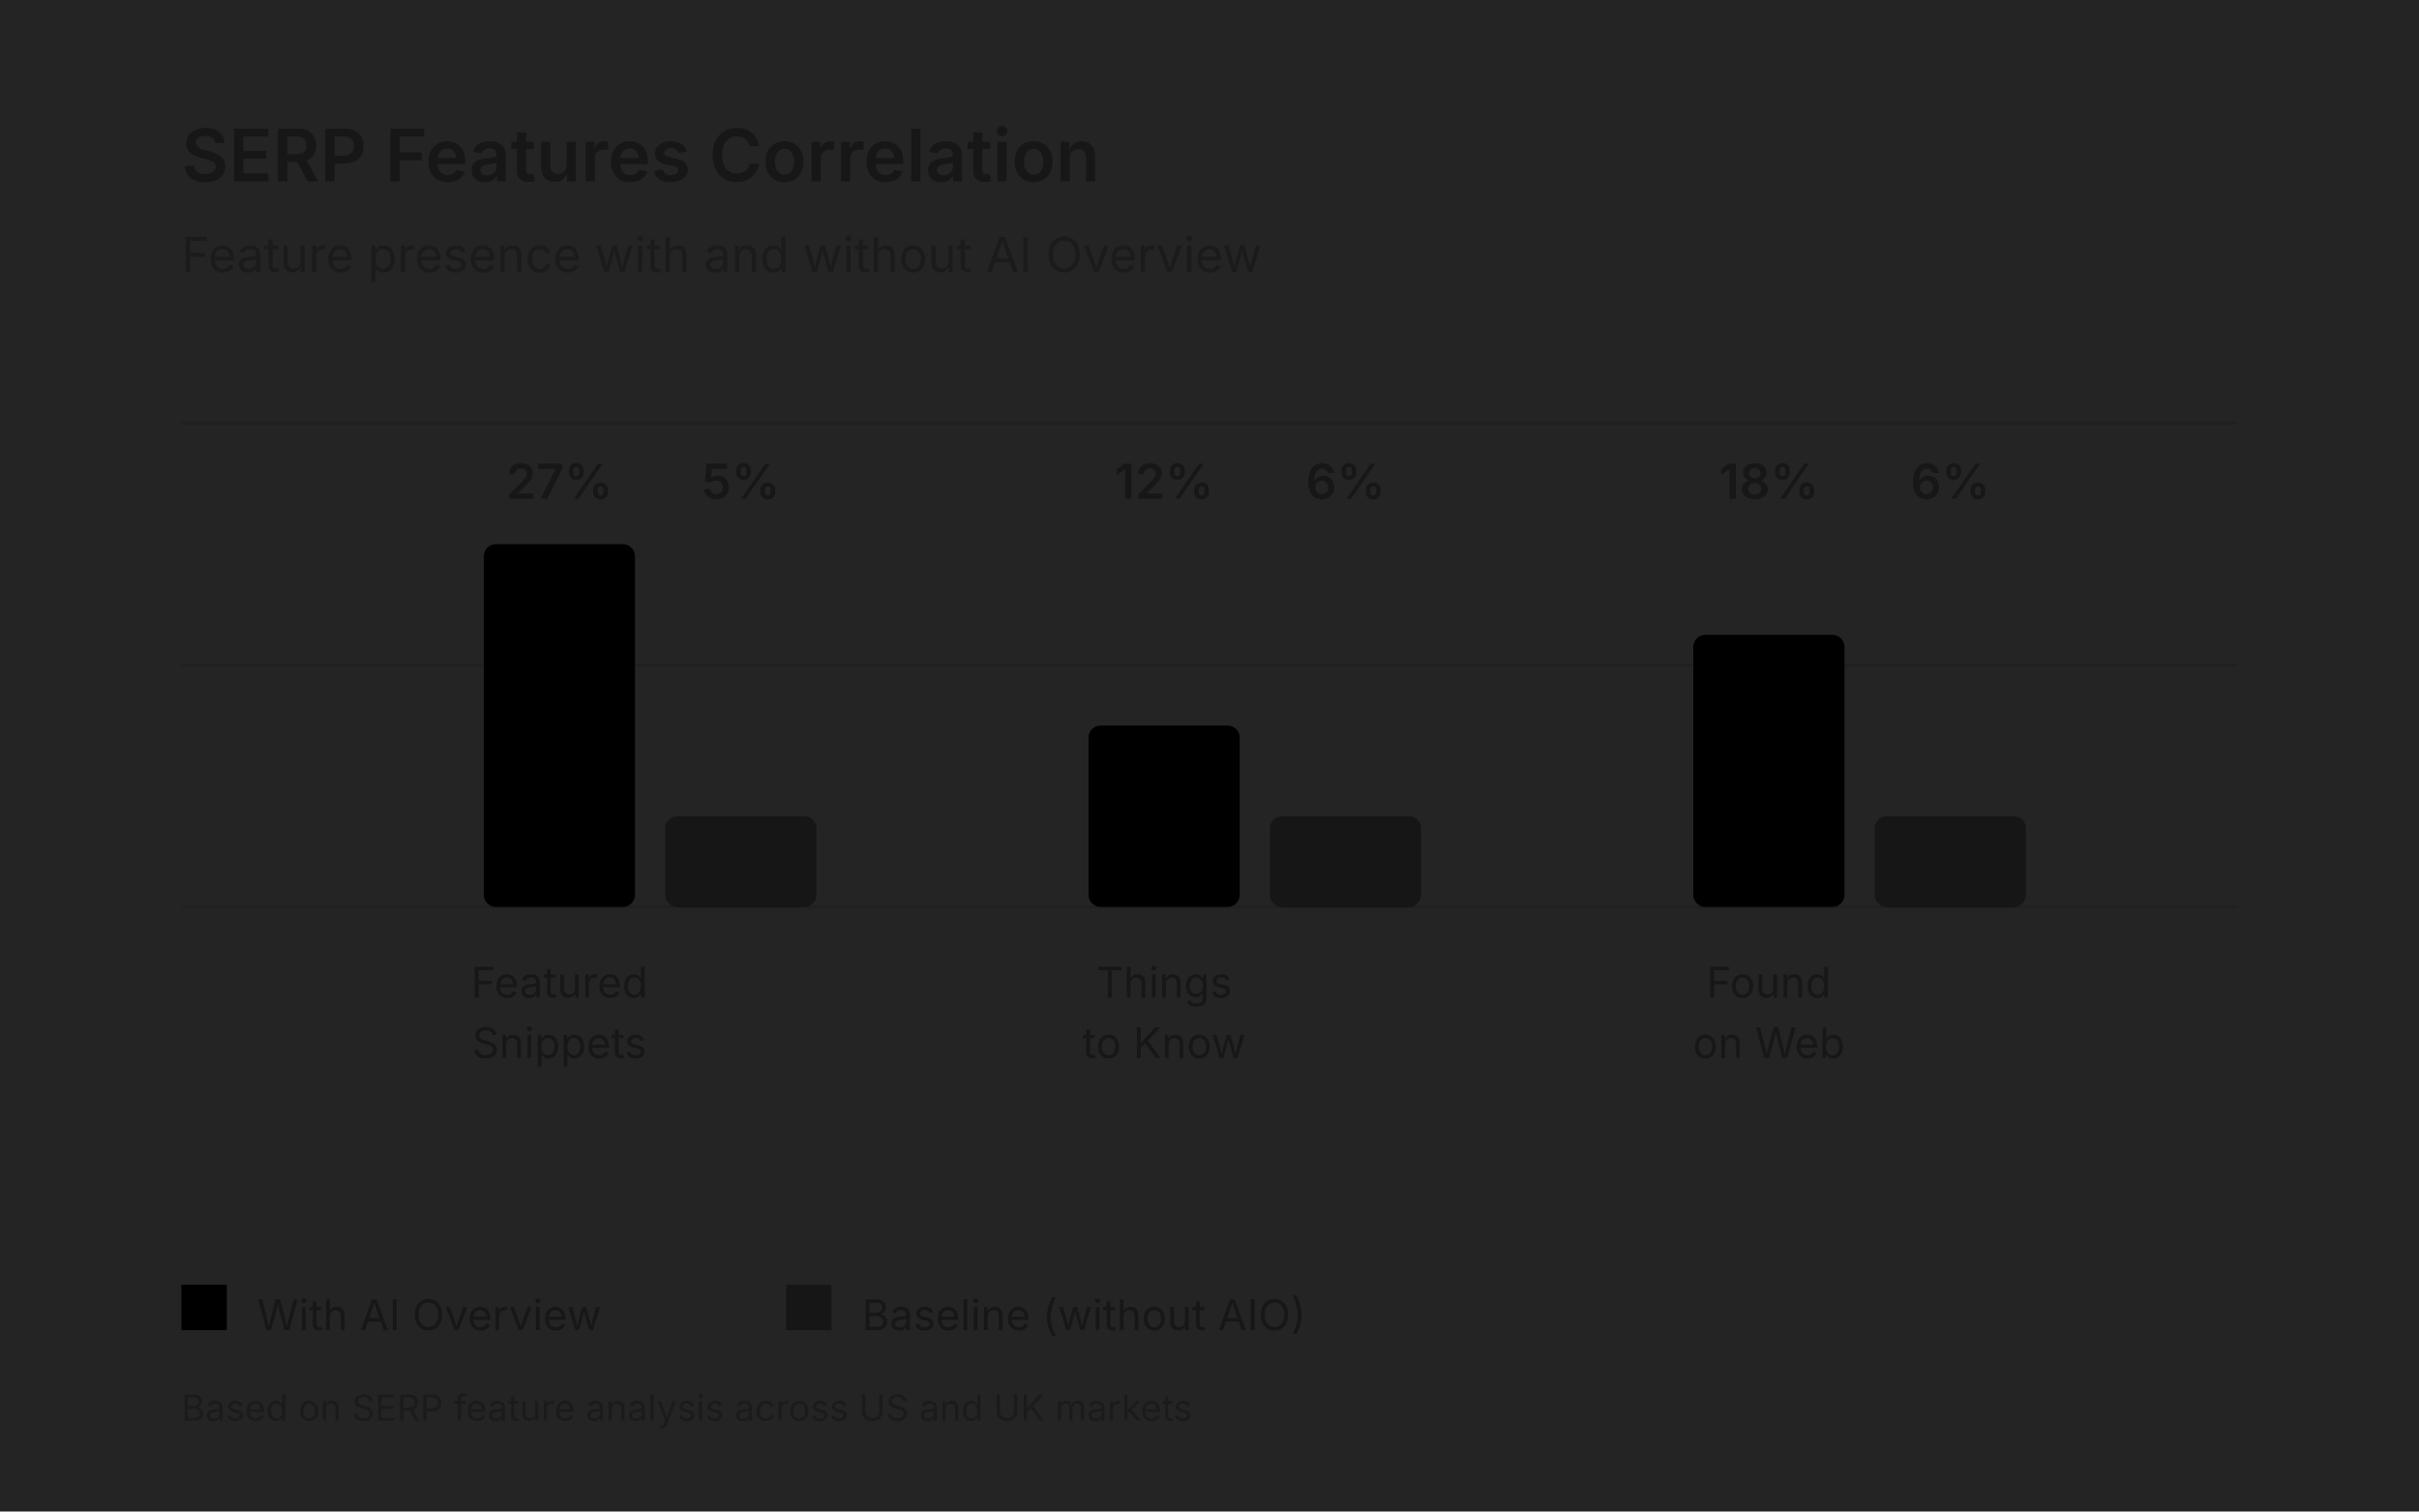
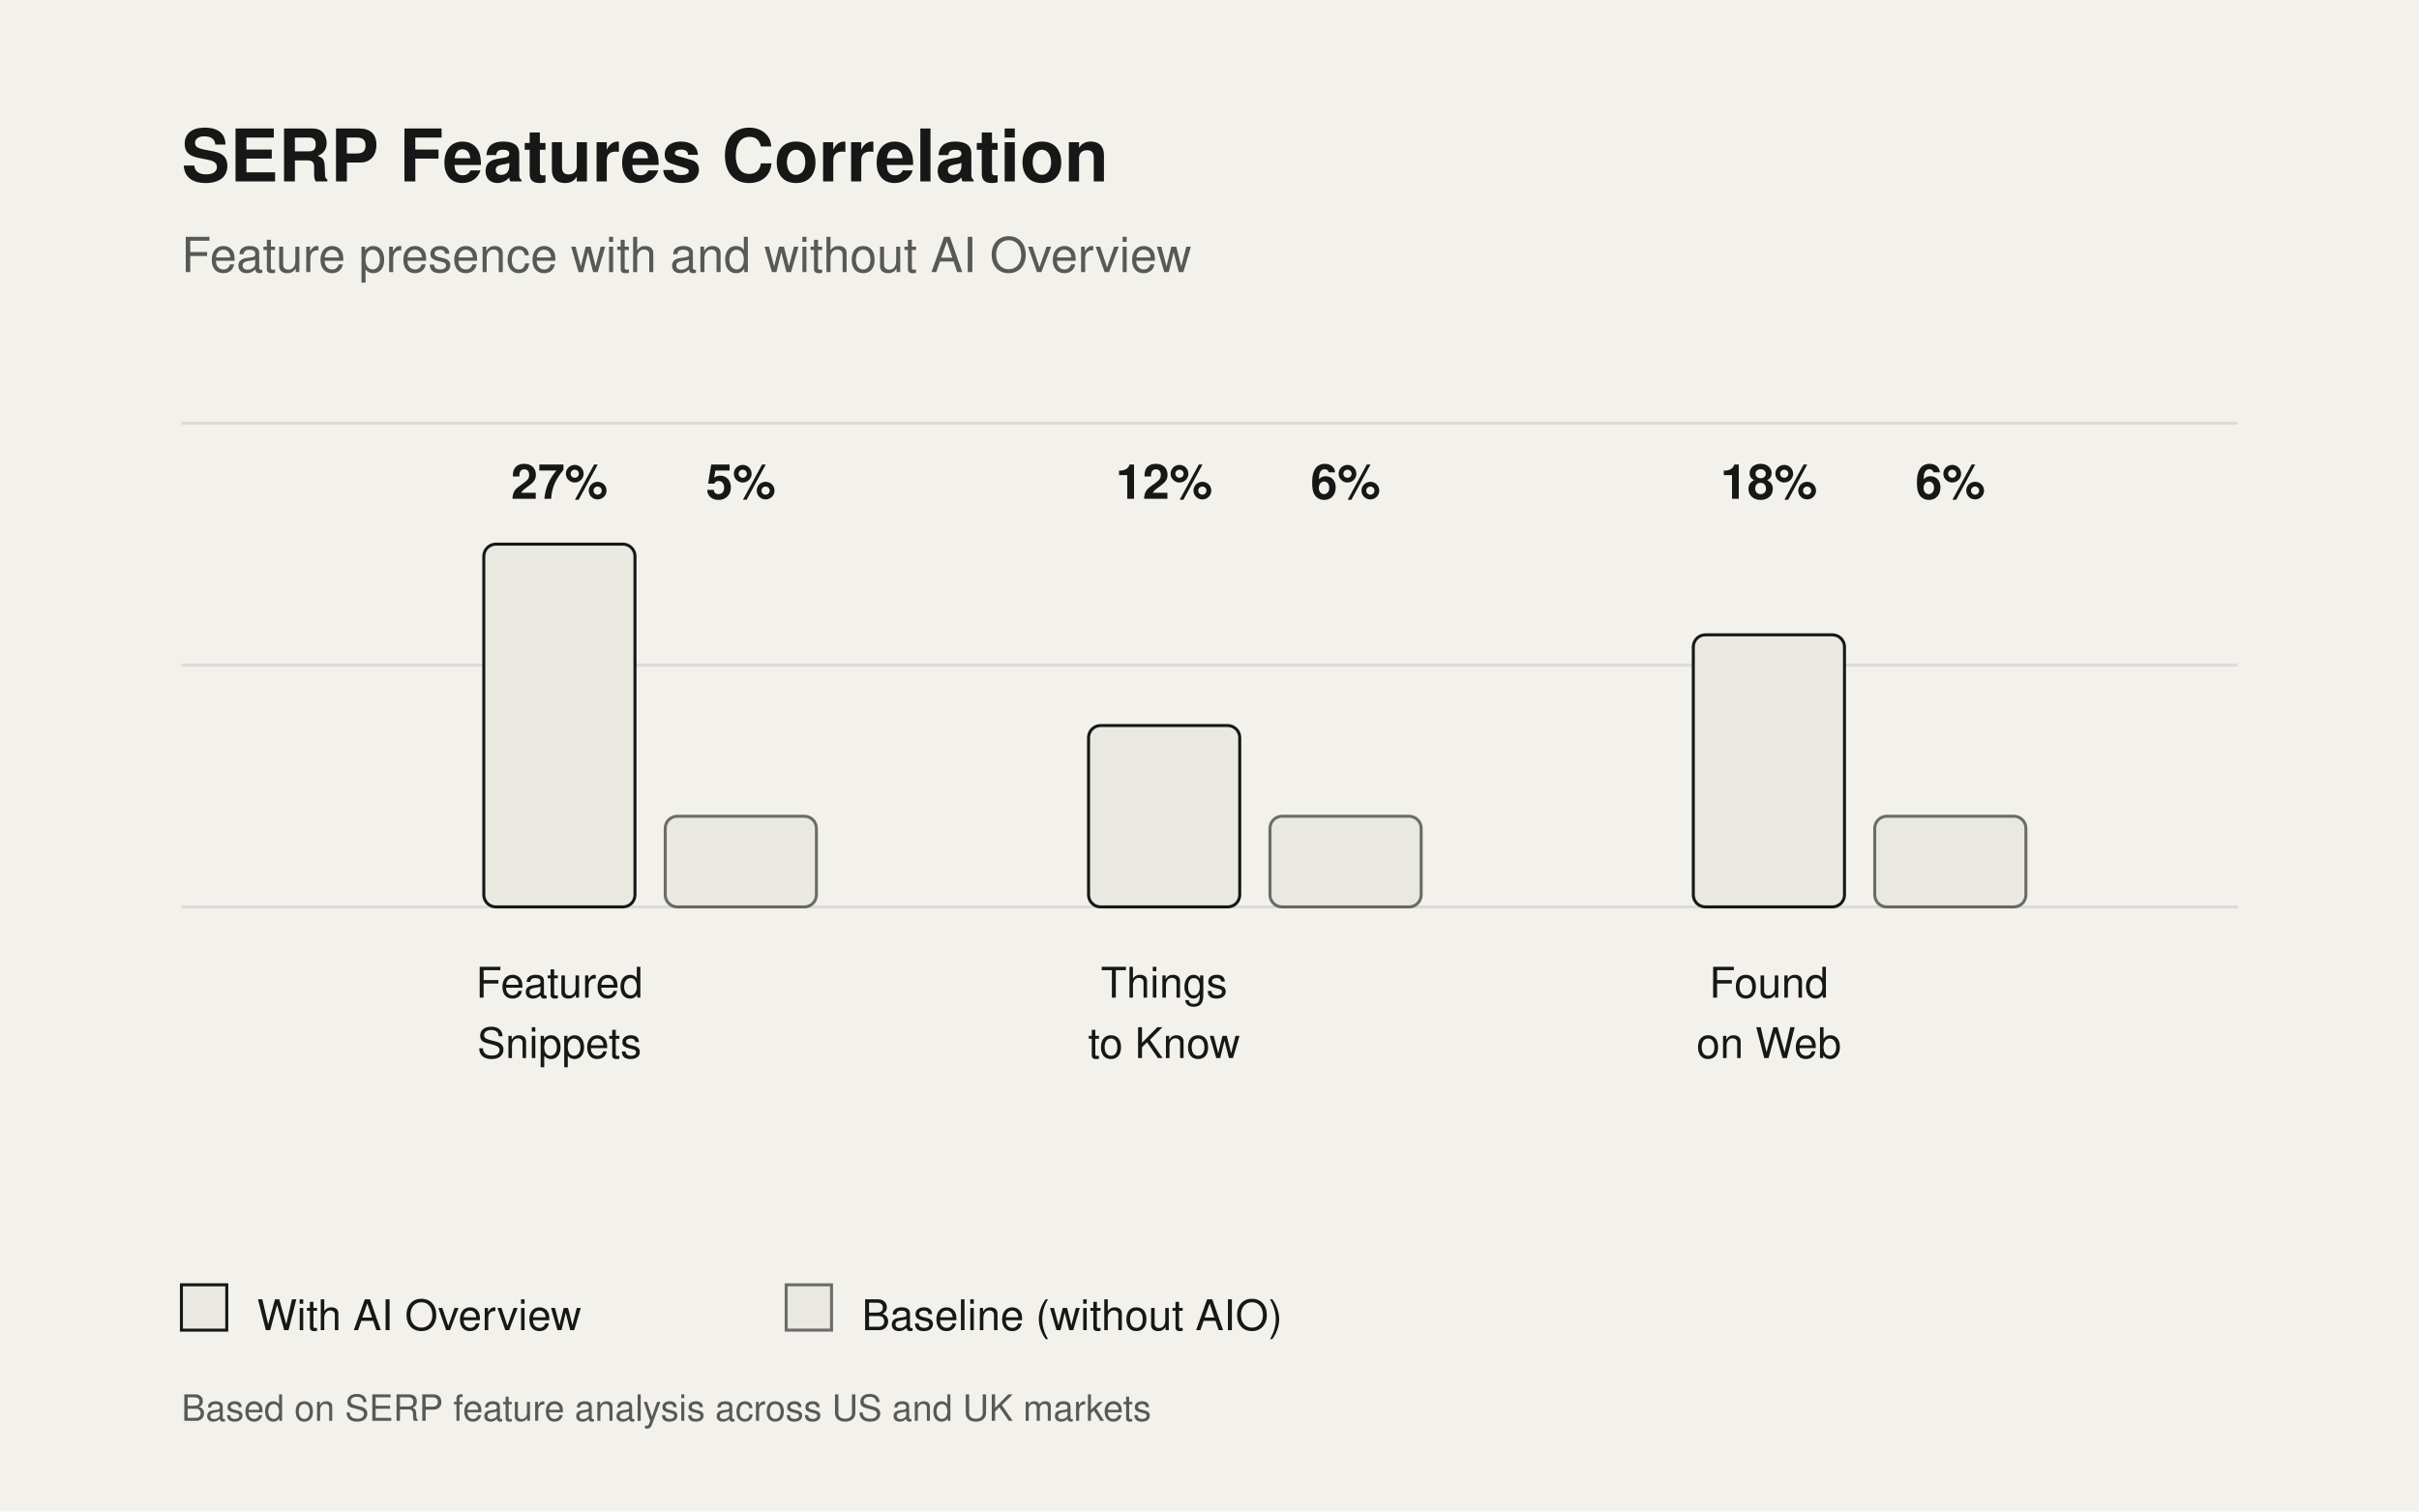
<svg xmlns="http://www.w3.org/2000/svg" viewBox="0 0 800 500">
-   <rect width="800" height="500" fill="#242424" />
-   <text x="60" y="60" font-family="Inter, -apple-system, sans-serif" font-size="24" font-weight="600" fill="#171717">
+   <rect width="800" height="500" fill="rgb(242, 241, 236)" />
+   <text x="60" y="60" font-family="system-ui, BlinkMacSystemFont, Segoe UI, Helvetica, Arial, sans-serif, Apple Color Emoji, Segoe UI Emoji, Segoe UI Symbol" font-size="24" font-weight="600" fill="rgb(23, 23, 23)">
    SERP Features Correlation
  </text>
-   <text x="60" y="90" font-family="Inter, -apple-system, sans-serif" font-size="16" fill="#171717" opacity="0.7">
+   <text x="60" y="90" font-family="system-ui, BlinkMacSystemFont, Segoe UI, Helvetica, Arial, sans-serif, Apple Color Emoji, Segoe UI Emoji, Segoe UI Symbol" font-size="16" fill="rgb(23, 23, 23)" opacity="0.7">
    Feature presence with and without AI Overview
  </text>
  <g transform="translate(60, 140)">
-     <g stroke="#000000" stroke-opacity="0.1">
+     <g stroke="rgb(23, 23, 23)" stroke-opacity="0.1">
      <line x1="0" y1="0" x2="680" y2="0" />
      <line x1="0" y1="80" x2="680" y2="80" />
      <line x1="0" y1="160" x2="680" y2="160" />
    </g>
    <g>
      <g transform="translate(100, 30)">
-         <text x="25" y="-5" font-family="Inter, -apple-system, sans-serif" font-size="16" font-weight="600" fill="#171717" text-anchor="middle">27%</text>
-         <text x="85" y="-5" font-family="Inter, -apple-system, sans-serif" font-size="16" font-weight="600" fill="#171717" text-anchor="middle">5%</text>
-         <rect x="0" y="10" width="50" height="120" fill="#000000" rx="4" />
-         <rect x="60" y="100" width="50" height="30" fill="#000000" opacity="0.4" rx="4" />
-         <text x="25" y="160" font-family="Inter, -apple-system, sans-serif" font-size="14" fill="#171717" text-anchor="middle">Featured</text>
-         <text x="25" y="180" font-family="Inter, -apple-system, sans-serif" font-size="14" fill="#171717" text-anchor="middle">Snippets</text>
+         <text x="25" y="-5" font-family="system-ui, BlinkMacSystemFont, Segoe UI, Helvetica, Arial, sans-serif, Apple Color Emoji, Segoe UI Emoji, Segoe UI Symbol" font-size="16" font-weight="600" fill="rgb(23, 23, 23)" text-anchor="middle">27%</text>
+         <text x="85" y="-5" font-family="system-ui, BlinkMacSystemFont, Segoe UI, Helvetica, Arial, sans-serif, Apple Color Emoji, Segoe UI Emoji, Segoe UI Symbol" font-size="16" font-weight="600" fill="rgb(23, 23, 23)" text-anchor="middle">5%</text>
+         <rect x="0" y="10" width="50" height="120" fill="rgb(234, 233, 225)" stroke="rgb(23, 23, 23)" stroke-width="1" rx="4" />
+         <rect x="60" y="100" width="50" height="30" fill="rgb(234, 233, 225)" stroke="rgb(23, 23, 23)" stroke-width="1" stroke-opacity="0.6" rx="4" />
+         <text x="25" y="160" font-family="system-ui, BlinkMacSystemFont, Segoe UI, Helvetica, Arial, sans-serif, Apple Color Emoji, Segoe UI Emoji, Segoe UI Symbol" font-size="14" fill="rgb(23, 23, 23)" text-anchor="middle">Featured</text>
+         <text x="25" y="180" font-family="system-ui, BlinkMacSystemFont, Segoe UI, Helvetica, Arial, sans-serif, Apple Color Emoji, Segoe UI Emoji, Segoe UI Symbol" font-size="14" fill="rgb(23, 23, 23)" text-anchor="middle">Snippets</text>
      </g>
      <g transform="translate(300, 30)">
-         <text x="25" y="-5" font-family="Inter, -apple-system, sans-serif" font-size="16" font-weight="600" fill="#171717" text-anchor="middle">12%</text>
-         <text x="85" y="-5" font-family="Inter, -apple-system, sans-serif" font-size="16" font-weight="600" fill="#171717" text-anchor="middle">6%</text>
-         <rect x="0" y="10" width="50" height="60" fill="#000000" rx="4" transform="translate(0, 60)" />
-         <rect x="60" y="100" width="50" height="30" fill="#000000" opacity="0.4" rx="4" />
-         <text x="25" y="160" font-family="Inter, -apple-system, sans-serif" font-size="14" fill="#171717" text-anchor="middle">Things</text>
-         <text x="25" y="180" font-family="Inter, -apple-system, sans-serif" font-size="14" fill="#171717" text-anchor="middle">to Know</text>
+         <text x="25" y="-5" font-family="system-ui, BlinkMacSystemFont, Segoe UI, Helvetica, Arial, sans-serif, Apple Color Emoji, Segoe UI Emoji, Segoe UI Symbol" font-size="16" font-weight="600" fill="rgb(23, 23, 23)" text-anchor="middle">12%</text>
+         <text x="85" y="-5" font-family="system-ui, BlinkMacSystemFont, Segoe UI, Helvetica, Arial, sans-serif, Apple Color Emoji, Segoe UI Emoji, Segoe UI Symbol" font-size="16" font-weight="600" fill="rgb(23, 23, 23)" text-anchor="middle">6%</text>
+         <rect x="0" y="10" width="50" height="60" fill="rgb(234, 233, 225)" stroke="rgb(23, 23, 23)" stroke-width="1" rx="4" transform="translate(0, 60)" />
+         <rect x="60" y="100" width="50" height="30" fill="rgb(234, 233, 225)" stroke="rgb(23, 23, 23)" stroke-width="1" stroke-opacity="0.6" rx="4" />
+         <text x="25" y="160" font-family="system-ui, BlinkMacSystemFont, Segoe UI, Helvetica, Arial, sans-serif, Apple Color Emoji, Segoe UI Emoji, Segoe UI Symbol" font-size="14" fill="rgb(23, 23, 23)" text-anchor="middle">Things</text>
+         <text x="25" y="180" font-family="system-ui, BlinkMacSystemFont, Segoe UI, Helvetica, Arial, sans-serif, Apple Color Emoji, Segoe UI Emoji, Segoe UI Symbol" font-size="14" fill="rgb(23, 23, 23)" text-anchor="middle">to Know</text>
      </g>
      <g transform="translate(500, 30)">
-         <text x="25" y="-5" font-family="Inter, -apple-system, sans-serif" font-size="16" font-weight="600" fill="#171717" text-anchor="middle">18%</text>
-         <text x="85" y="-5" font-family="Inter, -apple-system, sans-serif" font-size="16" font-weight="600" fill="#171717" text-anchor="middle">6%</text>
-         <rect x="0" y="10" width="50" height="90" fill="#000000" rx="4" transform="translate(0, 30)" />
-         <rect x="60" y="100" width="50" height="30" fill="#000000" opacity="0.4" rx="4" />
-         <text x="25" y="160" font-family="Inter, -apple-system, sans-serif" font-size="14" fill="#171717" text-anchor="middle">Found</text>
-         <text x="25" y="180" font-family="Inter, -apple-system, sans-serif" font-size="14" fill="#171717" text-anchor="middle">on Web</text>
+         <text x="25" y="-5" font-family="system-ui, BlinkMacSystemFont, Segoe UI, Helvetica, Arial, sans-serif, Apple Color Emoji, Segoe UI Emoji, Segoe UI Symbol" font-size="16" font-weight="600" fill="rgb(23, 23, 23)" text-anchor="middle">18%</text>
+         <text x="85" y="-5" font-family="system-ui, BlinkMacSystemFont, Segoe UI, Helvetica, Arial, sans-serif, Apple Color Emoji, Segoe UI Emoji, Segoe UI Symbol" font-size="16" font-weight="600" fill="rgb(23, 23, 23)" text-anchor="middle">6%</text>
+         <rect x="0" y="10" width="50" height="90" fill="rgb(234, 233, 225)" stroke="rgb(23, 23, 23)" stroke-width="1" rx="4" transform="translate(0, 30)" />
+         <rect x="60" y="100" width="50" height="30" fill="rgb(234, 233, 225)" stroke="rgb(23, 23, 23)" stroke-width="1" stroke-opacity="0.6" rx="4" />
+         <text x="25" y="160" font-family="system-ui, BlinkMacSystemFont, Segoe UI, Helvetica, Arial, sans-serif, Apple Color Emoji, Segoe UI Emoji, Segoe UI Symbol" font-size="14" fill="rgb(23, 23, 23)" text-anchor="middle">Found</text>
+         <text x="25" y="180" font-family="system-ui, BlinkMacSystemFont, Segoe UI, Helvetica, Arial, sans-serif, Apple Color Emoji, Segoe UI Emoji, Segoe UI Symbol" font-size="14" fill="rgb(23, 23, 23)" text-anchor="middle">on Web</text>
      </g>
    </g>
  </g>
  <g transform="translate(60, 440)">
-     <rect x="0" y="-15" width="15" height="15" fill="#000000" />
-     <text x="25" y="0" font-family="Inter, -apple-system, sans-serif" font-size="14" fill="#171717">With AI Overview</text>
-     <rect x="200" y="-15" width="15" height="15" fill="#000000" opacity="0.4" />
-     <text x="225" y="0" font-family="Inter, -apple-system, sans-serif" font-size="14" fill="#171717">Baseline (without AIO)</text>
-     <text x="0" y="30" font-family="Inter, -apple-system, sans-serif" font-size="12" fill="#171717" opacity="0.7">
+     <rect x="0" y="-15" width="15" height="15" fill="rgb(234, 233, 225)" stroke="rgb(23, 23, 23)" stroke-width="1" />
+     <text x="25" y="0" font-family="system-ui, BlinkMacSystemFont, Segoe UI, Helvetica, Arial, sans-serif, Apple Color Emoji, Segoe UI Emoji, Segoe UI Symbol" font-size="14" fill="rgb(23, 23, 23)">With AI Overview</text>
+     <rect x="200" y="-15" width="15" height="15" fill="rgb(234, 233, 225)" stroke="rgb(23, 23, 23)" stroke-width="1" stroke-opacity="0.6" />
+     <text x="225" y="0" font-family="system-ui, BlinkMacSystemFont, Segoe UI, Helvetica, Arial, sans-serif, Apple Color Emoji, Segoe UI Emoji, Segoe UI Symbol" font-size="14" fill="rgb(23, 23, 23)">Baseline (without AIO)</text>
+     <text x="0" y="30" font-family="system-ui, BlinkMacSystemFont, Segoe UI, Helvetica, Arial, sans-serif, Apple Color Emoji, Segoe UI Emoji, Segoe UI Symbol" font-size="12" fill="rgb(23, 23, 23)" opacity="0.7">
      Based on SERP feature analysis across US and UK markets
    </text>
  </g>
</svg>
